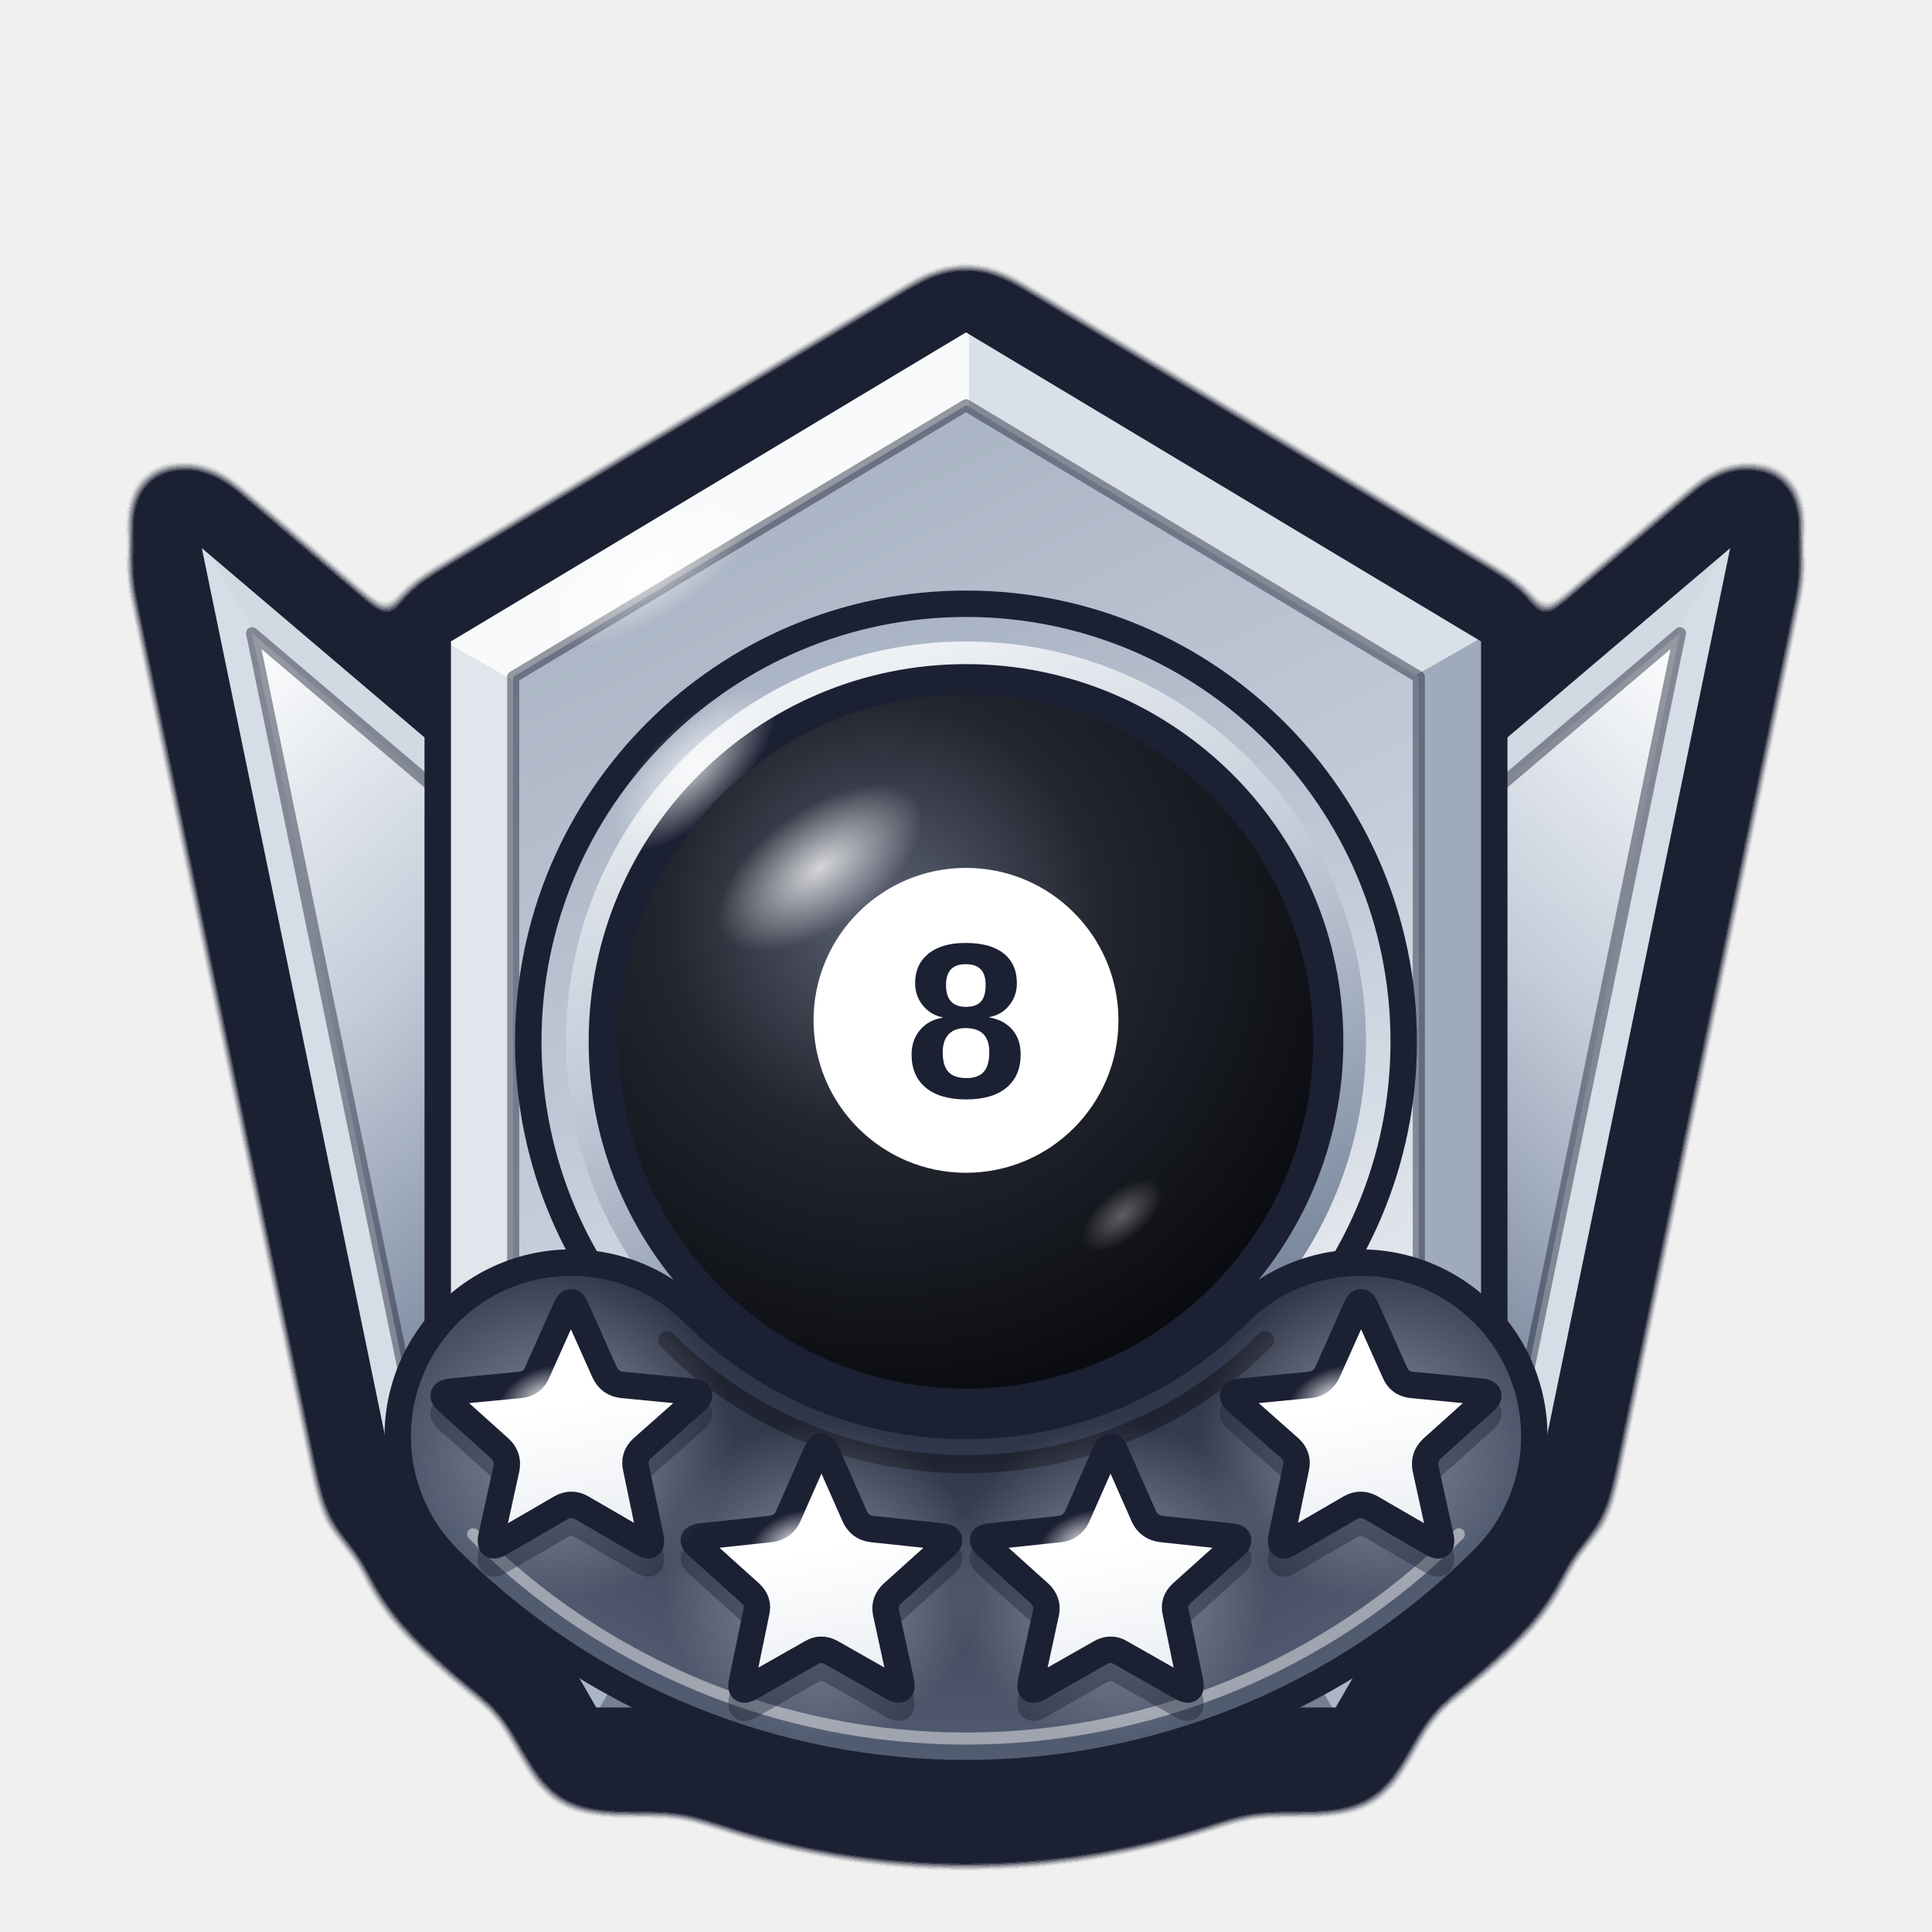
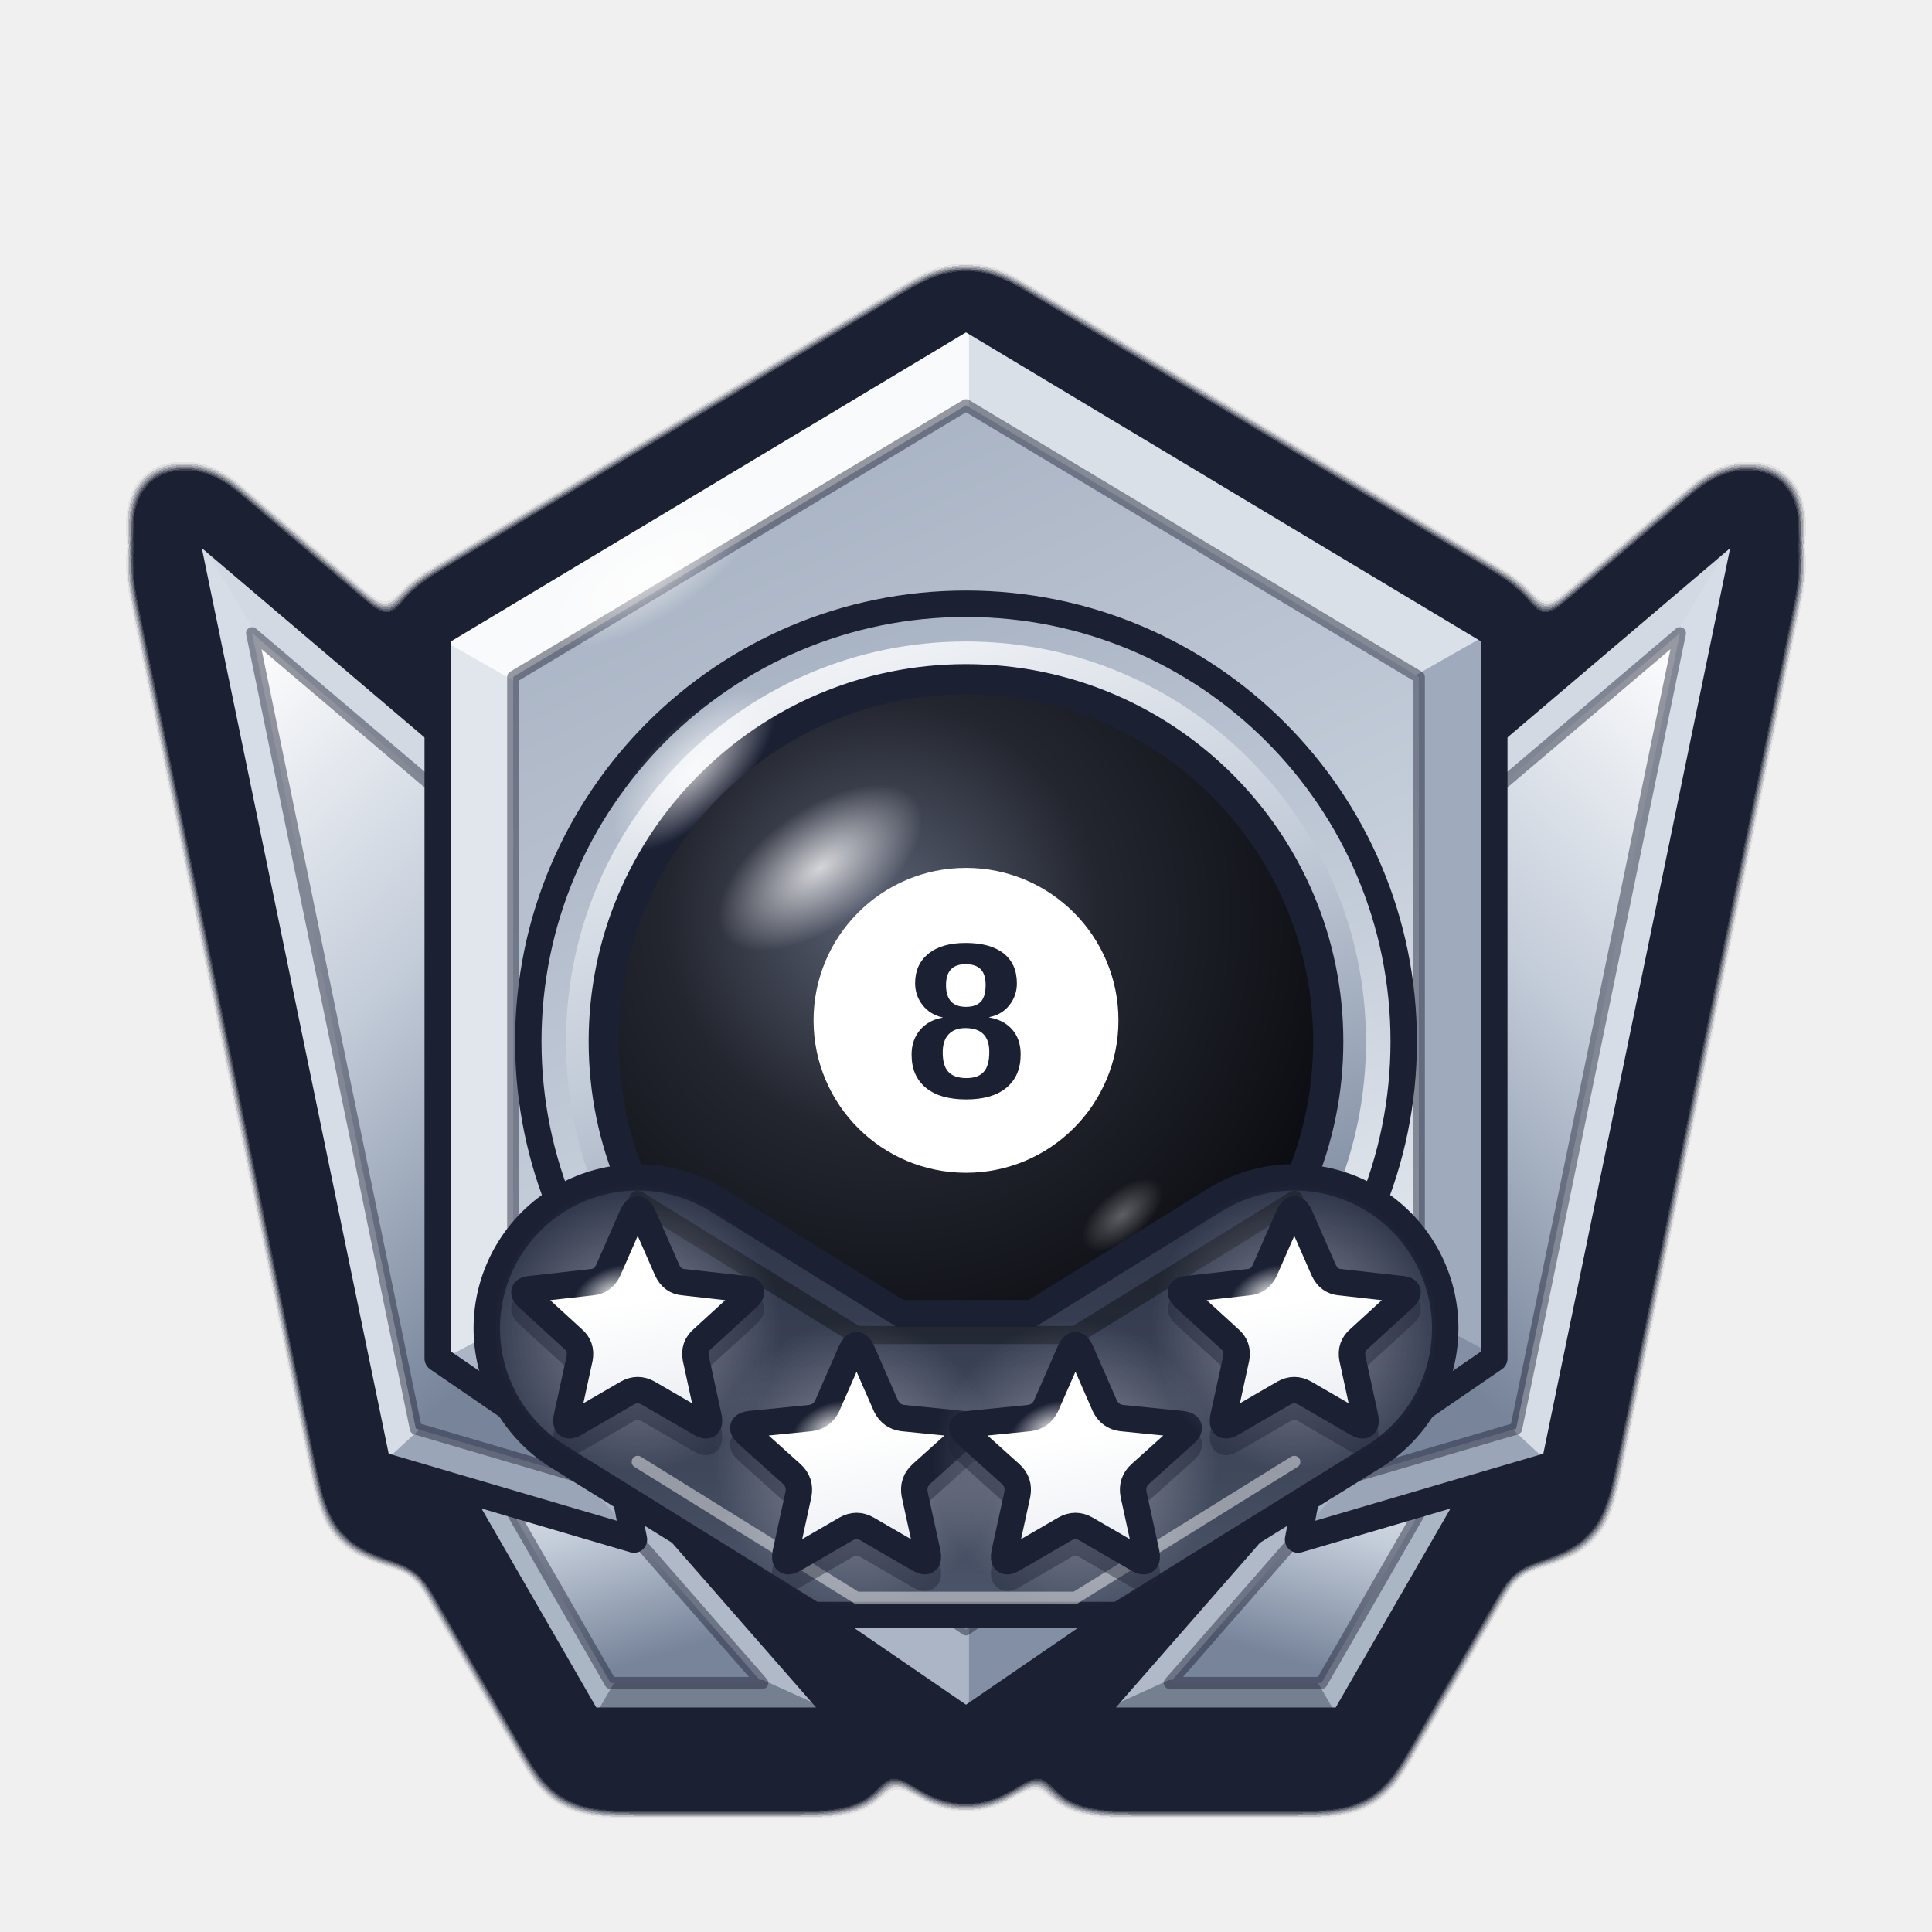
<svg xmlns="http://www.w3.org/2000/svg" width="512" height="512" viewBox="0 0 256 256">
  <defs>
    <linearGradient id="blue" x1="0" y1="0" x2="0.35" y2="1">
      <stop offset="0" stop-color="#9ED3FF" />
      <stop offset="0.45" stop-color="#3B9BFF" />
      <stop offset="1" stop-color="#1F6BD0" />
    </linearGradient>
    <linearGradient id="green" x1="0" y1="0" x2="0.35" y2="1">
      <stop offset="0" stop-color="#A8F5BE" />
      <stop offset="0.45" stop-color="#3DD66B" />
      <stop offset="1" stop-color="#1E9E47" />
    </linearGradient>
    <linearGradient id="red" x1="0" y1="0" x2="0.35" y2="1">
      <stop offset="0" stop-color="#FFA3A3" />
      <stop offset="0.45" stop-color="#FF4D4D" />
      <stop offset="1" stop-color="#C9283A" />
    </linearGradient>
    <linearGradient id="gold" x1="0" y1="0" x2="0.35" y2="1">
      <stop offset="0" stop-color="#FFF1A0" />
      <stop offset="0.45" stop-color="#FFC928" />
      <stop offset="1" stop-color="#DB8E00" />
    </linearGradient>
    <linearGradient id="wood" x1="0" y1="0" x2="0.35" y2="1">
      <stop offset="0" stop-color="#FFD9A0" />
      <stop offset="0.45" stop-color="#E7A35C" />
      <stop offset="1" stop-color="#A8622A" />
    </linearGradient>
    <linearGradient id="darkwood" x1="0" y1="0" x2="0.35" y2="1">
      <stop offset="0" stop-color="#C07A45" />
      <stop offset="0.45" stop-color="#8A4B22" />
      <stop offset="1" stop-color="#5E3014" />
    </linearGradient>
    <linearGradient id="white" x1="0" y1="0" x2="0.35" y2="1">
      <stop offset="0" stop-color="#FFFFFF" />
      <stop offset="0.45" stop-color="#F4F8FF" />
      <stop offset="1" stop-color="#C9D6EA" />
    </linearGradient>
    <linearGradient id="grey" x1="0" y1="0" x2="0.35" y2="1">
      <stop offset="0" stop-color="#E4E9F2" />
      <stop offset="0.45" stop-color="#AEB8C8" />
      <stop offset="1" stop-color="#7B869A" />
    </linearGradient>
    <linearGradient id="steel" x1="0" y1="0" x2="0.35" y2="1">
      <stop offset="0" stop-color="#D8E6F7" />
      <stop offset="0.45" stop-color="#9FB2CC" />
      <stop offset="1" stop-color="#6A7D98" />
    </linearGradient>
    <linearGradient id="cloth" x1="0" y1="0" x2="0.35" y2="1">
      <stop offset="0" stop-color="#6FE08E" />
      <stop offset="0.45" stop-color="#2FA24F" />
      <stop offset="1" stop-color="#1C7A37" />
    </linearGradient>
    <linearGradient id="sad" x1="0" y1="0" x2="0.35" y2="1">
      <stop offset="0" stop-color="#C4D4EE" />
      <stop offset="0.45" stop-color="#8EA3C7" />
      <stop offset="1" stop-color="#5E7299" />
    </linearGradient>
    <linearGradient id="purple" x1="0" y1="0" x2="0.35" y2="1">
      <stop offset="0" stop-color="#D7B8FF" />
      <stop offset="0.45" stop-color="#A259FF" />
      <stop offset="1" stop-color="#6E2FD0" />
    </linearGradient>
    <radialGradient id="shine" cx="0.5" cy="0.5" r="0.5">
      <stop offset="0" stop-color="#FFFFFF" stop-opacity="0.9" />
      <stop offset="1" stop-color="#FFFFFF" stop-opacity="0" />
    </radialGradient>
    <filter id="ink" x="-30%" y="-30%" width="160%" height="160%" color-interpolation-filters="sRGB">
      <feGaussianBlur in="SourceAlpha" stdDeviation="6.92" result="blur" />
      <feComponentTransfer in="blur" result="grown">
        <feFuncA type="linear" slope="7" intercept="-0.35" />
      </feComponentTransfer>
      <feOffset in="grown" dy="6" result="lip" />
      <feMerge result="both">
        <feMergeNode in="lip" />
        <feMergeNode in="grown" />
      </feMerge>
      <feFlood flood-color="#1B2033" />
      <feComposite in2="both" operator="in" result="outline" />
      <feMerge>
        <feMergeNode in="outline" />
        <feMergeNode in="SourceGraphic" />
      </feMerge>
    </filter>
  </defs>
  <defs>
    <filter id="badgeInk" x="-20%" y="-20%" width="140%" height="140%" color-interpolation-filters="sRGB">
      <feGaussianBlur in="SourceAlpha" stdDeviation="3.2" result="blur" />
      <feComponentTransfer in="blur" result="grown">
        <feFuncA type="linear" slope="40" intercept="-0.716" />
      </feComponentTransfer>
      <feOffset in="grown" dy="5" result="lip" />
      <feMerge result="both">
        <feMergeNode in="lip" />
        <feMergeNode in="grown" />
      </feMerge>
      <feFlood flood-color="#1B2033" />
      <feComposite in2="both" operator="in" result="outline" />
      <feMerge>
        <feMergeNode in="outline" />
        <feMergeNode in="SourceGraphic" />
      </feMerge>
    </filter>
  </defs>
  <defs>
    <linearGradient id="m" x1="0" y1="0" x2="0.35" y2="1">
      <stop offset="0.00" stop-color="#FFFFFF" />
      <stop offset="0.50" stop-color="#C3CCD9" />
      <stop offset="1.00" stop-color="#77849A" />
    </linearGradient>
    <linearGradient id="r" x1="0" y1="0" x2="0.35" y2="1">
      <stop offset="0.00" stop-color="#A1ACBD" />
      <stop offset="0.60" stop-color="#C3CCD9" />
      <stop offset="1.00" stop-color="#E7EBF0" />
    </linearGradient>
    <linearGradient id="w" x1="0" y1="0" x2="0.35" y2="1">
      <stop offset="0.00" stop-color="#EAEDF2" />
      <stop offset="0.55" stop-color="#C3CCD9" />
      <stop offset="1.00" stop-color="#77849A" />
    </linearGradient>
    <linearGradient id="c" x1="0" y1="0" x2="0.3" y2="1">
      <stop offset="0.00" stop-color="#FFFFFF" />
      <stop offset="0.55" stop-color="#DEE3EA" />
      <stop offset="1.00" stop-color="#C3CCD9" />
    </linearGradient>
    <linearGradient id="s" x1="0" y1="0" x2="0.2" y2="1">
      <stop offset="0.00" stop-color="#FFFFFF" />
      <stop offset="0.50" stop-color="#FFFFFF" />
      <stop offset="1.00" stop-color="#EDF0F4" />
    </linearGradient>
    <linearGradient id="g" x1="0" y1="0" x2="0.35" y2="1">
      <stop offset="0.00" stop-color="#FFF3A6" />
      <stop offset="0.50" stop-color="#FFC928" />
      <stop offset="1.00" stop-color="#C97F00" />
    </linearGradient>
    <linearGradient id="gr" x1="0" y1="0" x2="0.35" y2="1">
      <stop offset="0.00" stop-color="#E7A816" />
      <stop offset="0.60" stop-color="#FFC928" />
      <stop offset="1.00" stop-color="#FFE274" />
    </linearGradient>
    <radialGradient id="ball" cx="0.38" cy="0.32" r="0.78">
      <stop offset="0" stop-color="#5C6275" />
      <stop offset="0.4" stop-color="#23262F" />
      <stop offset="1" stop-color="#06070B" />
    </radialGradient>
  </defs>
  <g filter="url(#badgeInk)">
    <path d="M48.0 176.0 L84.0 196.0 L80.8 199.9 L61.4 189.1 Z" fill="#C0C8D4" stroke="#C0C8D4" stroke-width="0.8" />
    <path d="M84.0 196.0 L112.0 228.0 L101.0 223.0 L80.8 199.9 Z" fill="#AFB9C8" stroke="#AFB9C8" stroke-width="0.8" />
    <path d="M112.0 228.0 L78.0 228.0 L80.9 223.0 L101.0 223.0 Z" fill="#747F90" stroke="#747F90" stroke-width="0.8" />
    <path d="M78.0 228.0 L48.0 176.0 L61.4 189.1 L80.9 223.0 Z" fill="#ABB6C5" stroke="#ABB6C5" stroke-width="0.8" />
    <path d="M61.4 189.1 L80.8 199.9 L101.0 223.0 L80.9 223.0 Z" fill="url(#m)" />
    <path d="M61.4 189.1 L80.8 199.9 L101.0 223.0 L80.9 223.0 Z" fill="none" stroke="#1B2033" stroke-width="1.6" stroke-opacity="0.45" stroke-linejoin="round" />
    <path d="M48.0 176.0 L84.0 196.0 L112.0 228.0 L78.0 228.0 Z" fill="none" stroke="#1B2033" stroke-width="3.5" stroke-linejoin="round" />
    <path d="M24.0 68.0 L64.0 102.0 L58.5 105.2 L33.4 83.9 Z" fill="#D2D9E2" stroke="#D2D9E2" stroke-width="0.8" />
    <path d="M64.0 102.0 L84.0 204.0 L76.2 195.5 L58.5 105.2 Z" fill="#AAB5C5" stroke="#AAB5C5" stroke-width="0.8" />
    <path d="M84.0 204.0 L50.0 194.0 L55.1 189.3 L76.2 195.5 Z" fill="#9AA5B7" stroke="#9AA5B7" stroke-width="0.8" />
    <path d="M50.0 194.0 L24.0 68.0 L33.4 83.9 L55.1 189.3 Z" fill="#D7DDE6" stroke="#D7DDE6" stroke-width="0.8" />
    <path d="M33.4 83.9 L58.5 105.2 L76.2 195.5 L55.1 189.3 Z" fill="url(#m)" />
    <path d="M33.4 83.9 L58.5 105.2 L76.2 195.5 L55.1 189.3 Z" fill="none" stroke="#1B2033" stroke-width="1.6" stroke-opacity="0.45" stroke-linejoin="round" />
    <path d="M24.0 68.0 L64.0 102.0 L84.0 204.0 L50.0 194.0 Z" fill="none" stroke="#1B2033" stroke-width="3.5" stroke-linejoin="round" />
    <g transform="matrix(-1 0 0 1 256 0)">
      <path d="M48.0 176.0 L84.0 196.0 L80.8 199.9 L61.4 189.1 Z" fill="#C0C8D4" stroke="#C0C8D4" stroke-width="0.8" />
      <path d="M84.0 196.0 L112.0 228.0 L101.0 223.0 L80.8 199.9 Z" fill="#AFB9C8" stroke="#AFB9C8" stroke-width="0.8" />
      <path d="M112.0 228.0 L78.0 228.0 L80.9 223.0 L101.0 223.0 Z" fill="#747F90" stroke="#747F90" stroke-width="0.8" />
      <path d="M78.0 228.0 L48.0 176.0 L61.4 189.1 L80.9 223.0 Z" fill="#ABB6C5" stroke="#ABB6C5" stroke-width="0.8" />
      <path d="M61.4 189.1 L80.8 199.9 L101.0 223.0 L80.9 223.0 Z" fill="url(#m)" />
      <path d="M61.4 189.1 L80.8 199.9 L101.0 223.0 L80.9 223.0 Z" fill="none" stroke="#1B2033" stroke-width="1.6" stroke-opacity="0.45" stroke-linejoin="round" />
      <path d="M48.0 176.0 L84.0 196.0 L112.0 228.0 L78.0 228.0 Z" fill="none" stroke="#1B2033" stroke-width="3.5" stroke-linejoin="round" />
      <path d="M24.0 68.0 L64.0 102.0 L58.5 105.2 L33.4 83.9 Z" fill="#D2D9E2" stroke="#D2D9E2" stroke-width="0.8" />
      <path d="M64.0 102.0 L84.0 204.0 L76.2 195.5 L58.5 105.2 Z" fill="#AAB5C5" stroke="#AAB5C5" stroke-width="0.8" />
      <path d="M84.0 204.0 L50.0 194.0 L55.1 189.3 L76.2 195.5 Z" fill="#9AA5B7" stroke="#9AA5B7" stroke-width="0.8" />
      <path d="M50.0 194.0 L24.0 68.0 L33.4 83.9 L55.1 189.3 Z" fill="#D7DDE6" stroke="#D7DDE6" stroke-width="0.8" />
      <path d="M33.4 83.9 L58.5 105.2 L76.2 195.5 L55.1 189.3 Z" fill="url(#m)" />
      <path d="M33.4 83.9 L58.5 105.2 L76.2 195.5 L55.1 189.3 Z" fill="none" stroke="#1B2033" stroke-width="1.6" stroke-opacity="0.45" stroke-linejoin="round" />
      <path d="M24.0 68.0 L64.0 102.0 L84.0 204.0 L50.0 194.0 Z" fill="none" stroke="#1B2033" stroke-width="3.5" stroke-linejoin="round" />
    </g>
    <path d="M128.0 42.0 L198.0 84.0 L188.0 89.7 L128.0 53.7 Z" fill="#DAE0E8" stroke="#DAE0E8" stroke-width="0.8" />
    <path d="M198.0 84.0 L198.0 180.0 L188.0 174.7 L188.0 89.7 Z" fill="#9FAABC" stroke="#9FAABC" stroke-width="0.8" />
    <path d="M198.0 180.0 L128.0 228.0 L128.0 215.9 L188.0 174.7 Z" fill="#838FA4" stroke="#838FA4" stroke-width="0.8" />
    <path d="M128.0 228.0 L58.0 180.0 L68.0 174.7 L128.0 215.9 Z" fill="#ABB5C5" stroke="#ABB5C5" stroke-width="0.8" />
    <path d="M58.0 180.0 L58.0 84.0 L68.0 89.7 L68.0 174.7 Z" fill="#E1E5EC" stroke="#E1E5EC" stroke-width="0.8" />
    <path d="M58.0 84.0 L128.0 42.0 L128.0 53.7 L68.0 89.7 Z" fill="#F9FAFB" stroke="#F9FAFB" stroke-width="0.8" />
    <path d="M128.0 53.7 L188.0 89.7 L188.0 174.7 L128.0 215.9 L68.0 174.7 L68.0 89.7 Z" fill="url(#r)" />
    <path d="M128.0 53.7 L188.0 89.7 L188.0 174.7 L128.0 215.9 L68.0 174.7 L68.0 89.7 Z" fill="none" stroke="#1B2033" stroke-width="1.6" stroke-opacity="0.45" stroke-linejoin="round" />
    <path d="M128.0 42.0 L198.0 84.0 L198.0 180.0 L128.0 228.0 L58.0 180.0 L58.0 84.0 Z" fill="none" stroke="#1B2033" stroke-width="3.5" stroke-linejoin="round" />
    <ellipse cx="86" cy="76" rx="16" ry="6" fill="url(#shine)" opacity="0.75" transform="rotate(-32 86 76)" />
    <circle cx="128" cy="138" r="58" fill="url(#r)" stroke="#1B2033" stroke-width="3.5" />
    <circle cx="128" cy="138" r="53" fill="url(#m)" />
    <circle cx="128" cy="138" r="50" fill="#1B2033" />
    <ellipse cx="92" cy="102" rx="14" ry="6" fill="url(#shine)" opacity="0.8" transform="rotate(-45 92 102)" />
    <circle cx="128" cy="138" r="46" fill="url(#ball)" />
    <circle cx="128.0" cy="135.2" r="20.2" fill="#FFFFFF" />
    <text x="128.0" y="145.4" font-family="Arial Black, Arial, sans-serif" font-weight="900" font-size="29.3" text-anchor="middle" fill="#1B2033">8</text>
    <ellipse cx="108.68" cy="115.0" rx="15.64" ry="7.82" fill="url(#shine)" opacity="0.85" transform="rotate(-35 108.68 115.0)" />
    <ellipse cx="148.7" cy="161.0" rx="6.44" ry="3.22" fill="url(#shine)" opacity="0.35" transform="rotate(-40 148.7 161.0)" />
    <defs>
-       <radialGradient id="tray" gradientUnits="userSpaceOnUse" cx="128" cy="138" r="97.0">
-         <stop offset="0.526" stop-color="#2D3448" />
-         <stop offset="0.763" stop-color="#40485C" />
-         <stop offset="1" stop-color="#545E73" />
-       </radialGradient>
+       <linearGradient id="tray" gradientUnits="userSpaceOnUse" x1="0" y1="156.0" x2="0" y2="229.0">
+         <stop offset="0" stop-color="#2D3448" />
+         <stop offset="0.55" stop-color="#40485C" />
+         <stop offset="1" stop-color="#576176" />
+       </linearGradient>
      <radialGradient id="glow">
        <stop offset="0" stop-color="#FFFFFF" stop-opacity="0.5" />
        <stop offset="1" stop-color="#FFFFFF" stop-opacity="0" />
      </radialGradient>
    </defs>
-     <path d="M180.3 190.3 A74 74 0 0 1 75.7 190.3" fill="none" stroke="#1B2033" stroke-width="49.5" stroke-linecap="round" />
-     <path d="M180.3 190.3 A74 74 0 0 1 75.7 190.3" fill="none" stroke="url(#tray)" stroke-width="42.5" stroke-linecap="round" />
-     <path d="M193.3 203.3 A92.3 92.3 0 0 1 62.7 203.3" fill="none" stroke="#FFFFFF" stroke-width="1.6" stroke-opacity="0.45" stroke-linecap="round" />
-     <path d="M167.6 177.6 A56.0 56.0 0 0 1 88.4 177.6" fill="none" stroke="#000000" stroke-width="2.4" stroke-opacity="0.35" stroke-linecap="round" />
-     <circle cx="180.3" cy="190.3" r="21.3" fill="url(#glow)" opacity="0.8" />
-     <path opacity="0.4" d="M179.7 175.7 Q180.3 174.2 181.0 175.7 L184.8 184.2 Q185.4 185.7 187.0 185.9 L196.3 186.8 Q197.9 187.0 196.7 188.1 L189.8 194.3 Q188.6 195.4 188.9 197.0 L190.9 206.1 Q191.2 207.7 189.8 206.9 L181.7 202.2 Q180.3 201.4 178.9 202.2 L170.8 206.9 Q169.5 207.7 169.8 206.1 L171.7 197.0 Q172.1 195.4 170.9 194.3 L163.9 188.1 Q162.7 187.0 164.3 186.8 L173.6 185.9 Q175.2 185.7 175.9 184.2 Z" fill="#000000" stroke="#1B2033" stroke-width="3.5" stroke-linejoin="round" />
-     <ellipse cx="176.256" cy="187.176" rx="5.92" ry="3.33" fill="url(#shine)" opacity="0.85" transform="rotate(-25 176.2559 187.1759)" />
-     <path d="M179.7 173.3 Q180.3 171.8 181.0 173.3 L184.8 181.8 Q185.4 183.3 187.0 183.5 L196.3 184.4 Q197.9 184.6 196.7 185.7 L189.8 191.9 Q188.6 193.0 188.9 194.6 L190.9 203.7 Q191.2 205.3 189.8 204.5 L181.7 199.8 Q180.3 199.0 178.9 199.8 L170.8 204.5 Q169.5 205.3 169.8 203.7 L171.7 194.6 Q172.1 193.0 170.9 191.9 L163.9 185.7 Q162.7 184.6 164.3 184.4 L173.6 183.5 Q175.2 183.3 175.9 181.8 Z" fill="url(#s)" stroke="#1B2033" stroke-width="3.5" stroke-linejoin="round" />
-     <ellipse cx="176.256" cy="184.776" rx="5.92" ry="3.33" fill="url(#shine)" opacity="0.85" transform="rotate(-25 176.2559 184.7759)" />
-     <circle cx="147.2" cy="209.5" r="21.3" fill="url(#glow)" opacity="0.8" />
-     <path opacity="0.4" d="M146.5 194.8 Q147.2 193.4 147.8 194.8 L151.6 203.4 Q152.3 204.8 153.9 205.0 L163.2 206.0 Q164.7 206.2 163.6 207.2 L156.6 213.5 Q155.4 214.6 155.8 216.1 L157.7 225.3 Q158.0 226.8 156.6 226.0 L148.5 221.4 Q147.2 220.6 145.8 221.4 L137.7 226.0 Q136.3 226.8 136.6 225.3 L138.6 216.1 Q138.9 214.6 137.7 213.5 L130.7 207.2 Q129.6 206.2 131.1 206.0 L140.5 205.0 Q142.0 204.8 142.7 203.4 Z" fill="#000000" stroke="#1B2033" stroke-width="3.5" stroke-linejoin="round" />
-     <ellipse cx="143.083" cy="206.329" rx="5.92" ry="3.33" fill="url(#shine)" opacity="0.85" transform="rotate(-25 143.0826 206.3285)" />
-     <path d="M146.5 192.4 Q147.2 191.0 147.8 192.4 L151.6 201.0 Q152.3 202.4 153.9 202.6 L163.2 203.6 Q164.7 203.8 163.6 204.8 L156.6 211.1 Q155.4 212.2 155.8 213.7 L157.7 222.9 Q158.0 224.4 156.6 223.6 L148.5 219.0 Q147.2 218.2 145.8 219.0 L137.7 223.6 Q136.3 224.4 136.6 222.9 L138.6 213.7 Q138.9 212.2 137.7 211.1 L130.7 204.8 Q129.6 203.8 131.1 203.6 L140.5 202.6 Q142.0 202.4 142.7 201.0 Z" fill="url(#s)" stroke="#1B2033" stroke-width="3.5" stroke-linejoin="round" />
-     <ellipse cx="143.083" cy="203.929" rx="5.92" ry="3.33" fill="url(#shine)" opacity="0.85" transform="rotate(-25 143.0826 203.9285)" />
-     <circle cx="108.8" cy="209.5" r="21.3" fill="url(#glow)" opacity="0.8" />
-     <path opacity="0.4" d="M108.2 194.8 Q108.8 193.4 109.5 194.8 L113.3 203.4 Q114.0 204.8 115.5 205.0 L124.9 206.0 Q126.4 206.2 125.3 207.2 L118.3 213.5 Q117.1 214.6 117.4 216.1 L119.4 225.3 Q119.7 226.8 118.3 226.0 L110.2 221.4 Q108.8 220.6 107.5 221.4 L99.4 226.0 Q98.0 226.8 98.3 225.3 L100.2 216.1 Q100.6 214.6 99.4 213.5 L92.4 207.2 Q91.3 206.2 92.8 206.0 L102.1 205.0 Q103.7 204.8 104.4 203.4 Z" fill="#000000" stroke="#1B2033" stroke-width="3.5" stroke-linejoin="round" />
-     <ellipse cx="104.777" cy="206.329" rx="5.92" ry="3.33" fill="url(#shine)" opacity="0.85" transform="rotate(-25 104.7774 206.3285)" />
-     <path d="M108.2 192.4 Q108.8 191.0 109.5 192.4 L113.3 201.0 Q114.0 202.4 115.5 202.6 L124.9 203.6 Q126.4 203.8 125.3 204.8 L118.3 211.1 Q117.1 212.2 117.4 213.7 L119.4 222.9 Q119.7 224.4 118.3 223.6 L110.2 219.0 Q108.8 218.2 107.5 219.0 L99.4 223.6 Q98.0 224.4 98.3 222.9 L100.2 213.7 Q100.6 212.2 99.4 211.1 L92.4 204.8 Q91.3 203.8 92.8 203.6 L102.1 202.6 Q103.7 202.4 104.4 201.0 Z" fill="url(#s)" stroke="#1B2033" stroke-width="3.5" stroke-linejoin="round" />
-     <ellipse cx="104.777" cy="203.929" rx="5.92" ry="3.33" fill="url(#shine)" opacity="0.85" transform="rotate(-25 104.7774 203.9285)" />
-     <circle cx="75.7" cy="190.3" r="21.3" fill="url(#glow)" opacity="0.8" />
-     <path opacity="0.4" d="M75.0 175.7 Q75.7 174.2 76.3 175.7 L80.1 184.2 Q80.8 185.7 82.4 185.9 L91.7 186.8 Q93.3 187.0 92.1 188.1 L85.1 194.3 Q83.9 195.4 84.3 197.0 L86.2 206.1 Q86.5 207.7 85.2 206.9 L77.1 202.2 Q75.7 201.4 74.3 202.2 L66.2 206.9 Q64.8 207.7 65.1 206.1 L67.1 197.0 Q67.4 195.4 66.2 194.3 L59.3 188.1 Q58.1 187.0 59.7 186.8 L69.0 185.9 Q70.6 185.7 71.2 184.2 Z" fill="#000000" stroke="#1B2033" stroke-width="3.5" stroke-linejoin="round" />
-     <ellipse cx="71.604" cy="187.176" rx="5.92" ry="3.33" fill="url(#shine)" opacity="0.85" transform="rotate(-25 71.6041 187.1759)" />
-     <path d="M75.0 173.3 Q75.7 171.8 76.3 173.3 L80.1 181.8 Q80.8 183.3 82.4 183.5 L91.7 184.4 Q93.3 184.6 92.1 185.7 L85.1 191.9 Q83.9 193.0 84.3 194.6 L86.2 203.7 Q86.5 205.3 85.2 204.5 L77.1 199.8 Q75.7 199.0 74.3 199.8 L66.2 204.5 Q64.8 205.3 65.1 203.7 L67.1 194.6 Q67.4 193.0 66.2 191.9 L59.3 185.7 Q58.1 184.6 59.7 184.4 L69.0 183.5 Q70.6 183.3 71.2 181.8 Z" fill="url(#s)" stroke="#1B2033" stroke-width="3.5" stroke-linejoin="round" />
-     <ellipse cx="71.604" cy="184.776" rx="5.92" ry="3.33" fill="url(#shine)" opacity="0.85" transform="rotate(-25 71.6041 184.7759)" />
+     <path d="M84.5 176.0 L113.5 194.0 L142.5 194.0 L171.5 176.0" fill="none" stroke-linecap="round" stroke-linejoin="miter" stroke-miterlimit="4" stroke="#1B2033" stroke-width="43.5" />
+     <path d="M84.5 176.0 L113.5 194.0 L142.5 194.0 L171.5 176.0" fill="none" stroke-linecap="round" stroke-linejoin="miter" stroke-miterlimit="4" stroke="url(#tray)" stroke-width="36.5" />
+     <path d="M84.5 193.7 L113.5 211.7 L142.5 211.7 L171.5 193.7" fill="none" stroke="#FFFFFF" stroke-width="1.6" stroke-opacity="0.45" stroke-linecap="round" />
+     <path d="M84.5 159.0 L113.5 176.9 L142.5 176.9 L171.5 159.0" fill="none" stroke="#000000" stroke-width="2.4" stroke-opacity="0.35" stroke-linecap="round" />
+     <circle cx="84.5" cy="176.0" r="19.0" fill="url(#glow)" opacity="0.8" />
+     <path opacity="0.4" d="M83.8 163.2 Q84.5 161.7 85.2 163.2 L88.4 170.5 Q89.1 172.0 90.6 172.1 L98.6 173.0 Q100.2 173.1 99.0 174.2 L93.1 179.6 Q91.9 180.6 92.2 182.2 L93.9 190.0 Q94.2 191.6 92.8 190.8 L85.9 186.8 Q84.5 186.0 83.1 186.8 L76.2 190.8 Q74.8 191.6 75.1 190.0 L76.8 182.2 Q77.1 180.6 75.9 179.6 L70.0 174.2 Q68.8 173.1 70.4 173.0 L78.4 172.1 Q79.9 172.0 80.6 170.5 Z" fill="#000000" stroke="#1B2033" stroke-width="3.5" stroke-linejoin="round" />
+     <ellipse cx="80.87" cy="173.28" rx="5.28" ry="2.97" fill="url(#shine)" opacity="0.85" transform="rotate(-25 80.87 173.28)" />
+     <path d="M83.8 161.0 Q84.5 159.5 85.2 161.0 L88.4 168.3 Q89.1 169.8 90.6 169.9 L98.6 170.8 Q100.2 170.9 99.0 172.0 L93.1 177.4 Q91.9 178.4 92.2 180.0 L93.9 187.8 Q94.2 189.4 92.8 188.6 L85.9 184.6 Q84.5 183.8 83.1 184.6 L76.2 188.6 Q74.8 189.4 75.1 187.8 L76.8 180.0 Q77.1 178.4 75.9 177.4 L70.0 172.0 Q68.8 170.9 70.4 170.8 L78.4 169.9 Q79.9 169.8 80.6 168.3 Z" fill="url(#s)" stroke="#1B2033" stroke-width="3.5" stroke-linejoin="round" />
+     <ellipse cx="80.87" cy="171.08" rx="5.28" ry="2.97" fill="url(#shine)" opacity="0.85" transform="rotate(-25 80.87 171.08)" />
+     <circle cx="113.5" cy="194.0" r="19.0" fill="url(#glow)" opacity="0.8" />
+     <path opacity="0.4" d="M112.8 181.2 Q113.5 179.7 114.2 181.2 L117.4 188.5 Q118.1 189.9 119.6 190.1 L127.6 190.9 Q129.2 191.1 128.0 192.2 L122.1 197.5 Q120.9 198.6 121.2 200.2 L122.9 208.0 Q123.2 209.6 121.8 208.8 L114.9 204.8 Q113.5 204.0 112.1 204.8 L105.2 208.8 Q103.8 209.6 104.1 208.0 L105.8 200.2 Q106.1 198.6 104.9 197.5 L99.0 192.2 Q97.8 191.1 99.4 190.9 L107.4 190.1 Q108.9 189.9 109.6 188.5 Z" fill="#000000" stroke="#1B2033" stroke-width="3.5" stroke-linejoin="round" />
+     <ellipse cx="109.87" cy="191.26" rx="5.28" ry="2.97" fill="url(#shine)" opacity="0.85" transform="rotate(-25 109.87 191.26)" />
+     <path d="M112.8 179.0 Q113.5 177.5 114.2 179.0 L117.4 186.3 Q118.1 187.7 119.6 187.9 L127.6 188.7 Q129.2 188.9 128.0 190.0 L122.1 195.3 Q120.9 196.4 121.2 198.0 L122.9 205.8 Q123.2 207.4 121.8 206.6 L114.9 202.6 Q113.5 201.8 112.1 202.6 L105.2 206.6 Q103.8 207.4 104.1 205.8 L105.8 198.0 Q106.1 196.4 104.9 195.3 L99.0 190.0 Q97.8 188.9 99.4 188.7 L107.4 187.9 Q108.9 187.7 109.6 186.3 Z" fill="url(#s)" stroke="#1B2033" stroke-width="3.5" stroke-linejoin="round" />
+     <ellipse cx="109.87" cy="189.06" rx="5.28" ry="2.97" fill="url(#shine)" opacity="0.85" transform="rotate(-25 109.87 189.06)" />
+     <circle cx="142.5" cy="194.0" r="19.0" fill="url(#glow)" opacity="0.8" />
+     <path opacity="0.4" d="M141.8 181.2 Q142.5 179.7 143.2 181.2 L146.4 188.5 Q147.1 189.9 148.6 190.1 L156.6 190.9 Q158.2 191.1 157.0 192.2 L151.1 197.5 Q149.9 198.6 150.2 200.2 L151.9 208.0 Q152.2 209.6 150.8 208.8 L143.9 204.8 Q142.5 204.0 141.1 204.8 L134.2 208.8 Q132.8 209.6 133.1 208.0 L134.8 200.2 Q135.1 198.6 133.9 197.5 L128.0 192.2 Q126.8 191.1 128.4 190.9 L136.4 190.1 Q137.9 189.9 138.6 188.5 Z" fill="#000000" stroke="#1B2033" stroke-width="3.5" stroke-linejoin="round" />
+     <ellipse cx="138.87" cy="191.26" rx="5.28" ry="2.97" fill="url(#shine)" opacity="0.85" transform="rotate(-25 138.87 191.26)" />
+     <path d="M141.8 179.0 Q142.5 177.5 143.2 179.0 L146.4 186.3 Q147.1 187.7 148.6 187.9 L156.6 188.7 Q158.2 188.9 157.0 190.0 L151.1 195.3 Q149.9 196.4 150.2 198.0 L151.9 205.8 Q152.2 207.4 150.8 206.6 L143.9 202.6 Q142.5 201.8 141.1 202.6 L134.2 206.6 Q132.8 207.4 133.1 205.8 L134.8 198.0 Q135.1 196.4 133.9 195.3 L128.0 190.0 Q126.8 188.9 128.4 188.7 L136.4 187.9 Q137.9 187.7 138.6 186.3 Z" fill="url(#s)" stroke="#1B2033" stroke-width="3.5" stroke-linejoin="round" />
+     <ellipse cx="138.87" cy="189.06" rx="5.28" ry="2.97" fill="url(#shine)" opacity="0.85" transform="rotate(-25 138.87 189.06)" />
+     <circle cx="171.5" cy="176.0" r="19.0" fill="url(#glow)" opacity="0.8" />
+     <path opacity="0.4" d="M170.8 163.2 Q171.5 161.7 172.2 163.2 L175.4 170.5 Q176.1 172.0 177.6 172.1 L185.6 173.0 Q187.2 173.1 186.0 174.2 L180.1 179.6 Q178.9 180.6 179.2 182.2 L180.9 190.0 Q181.2 191.6 179.8 190.8 L172.9 186.8 Q171.5 186.0 170.1 186.8 L163.2 190.8 Q161.8 191.6 162.1 190.0 L163.8 182.2 Q164.1 180.6 162.9 179.6 L157.0 174.2 Q155.8 173.1 157.4 173.0 L165.4 172.1 Q166.9 172.0 167.6 170.5 Z" fill="#000000" stroke="#1B2033" stroke-width="3.5" stroke-linejoin="round" />
+     <ellipse cx="167.87" cy="173.28" rx="5.28" ry="2.97" fill="url(#shine)" opacity="0.85" transform="rotate(-25 167.87 173.28)" />
+     <path d="M170.8 161.0 Q171.5 159.5 172.2 161.0 L175.4 168.3 Q176.1 169.8 177.6 169.9 L185.6 170.8 Q187.2 170.9 186.0 172.0 L180.1 177.4 Q178.9 178.4 179.2 180.0 L180.9 187.8 Q181.2 189.4 179.8 188.6 L172.9 184.6 Q171.5 183.8 170.1 184.6 L163.2 188.6 Q161.8 189.4 162.1 187.8 L163.8 180.0 Q164.1 178.4 162.9 177.4 L157.0 172.0 Q155.8 170.9 157.4 170.8 L165.4 169.9 Q166.9 169.8 167.6 168.3 Z" fill="url(#s)" stroke="#1B2033" stroke-width="3.5" stroke-linejoin="round" />
+     <ellipse cx="167.87" cy="171.08" rx="5.28" ry="2.97" fill="url(#shine)" opacity="0.85" transform="rotate(-25 167.87 171.08)" />
  </g>
</svg>
